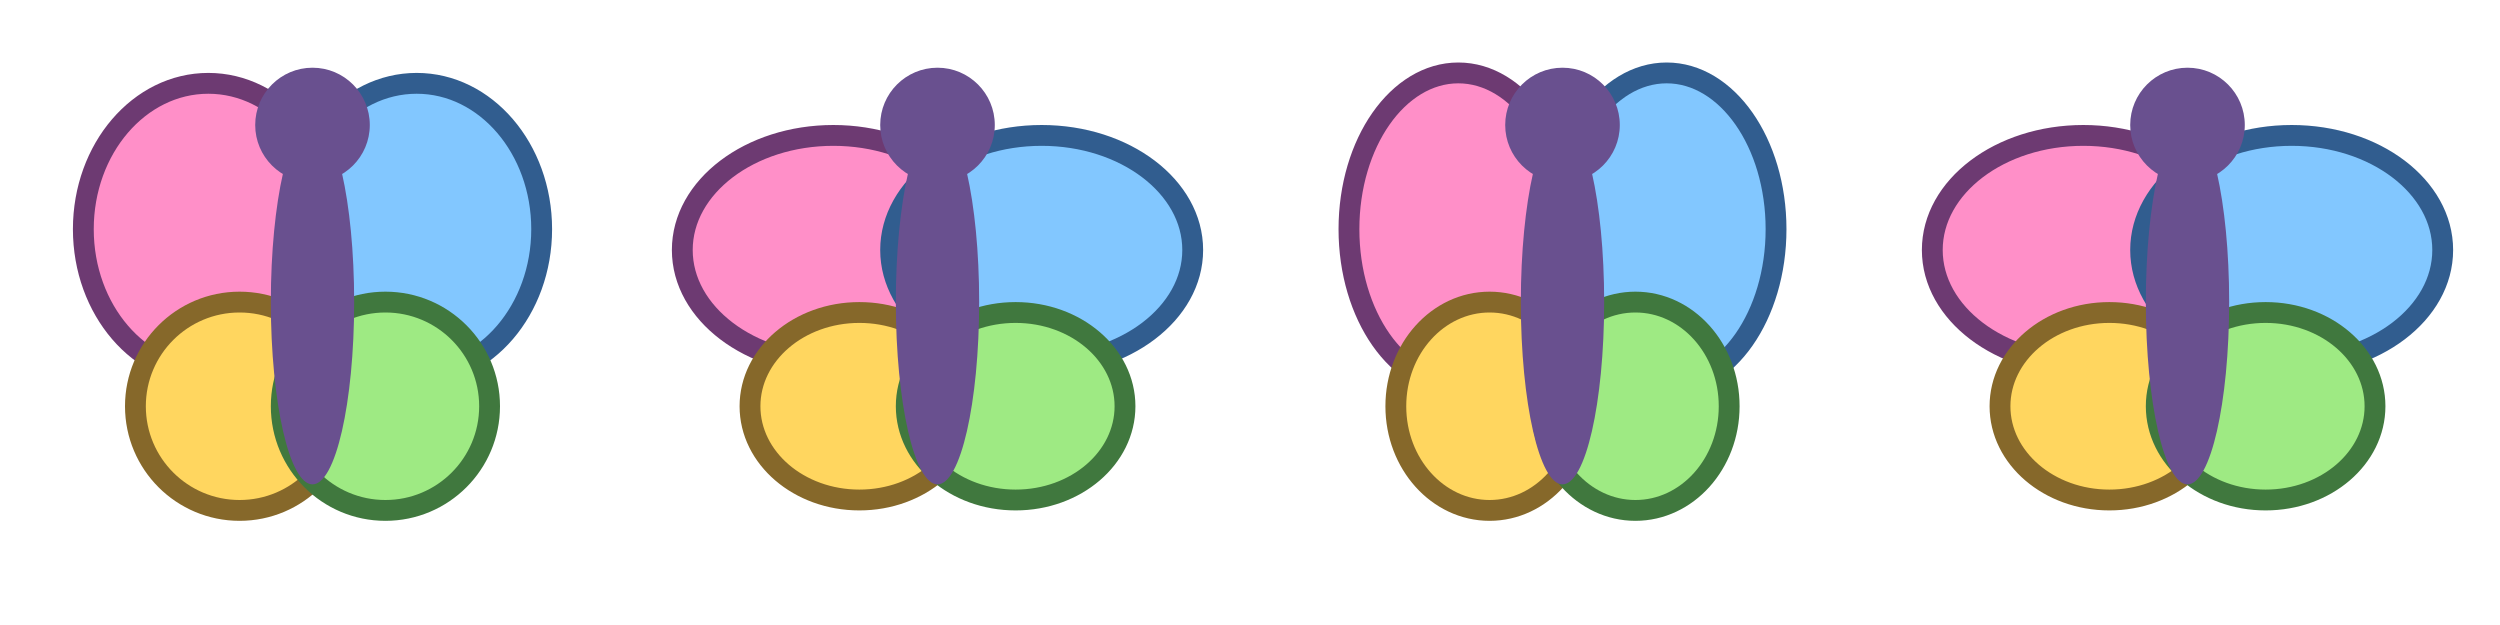
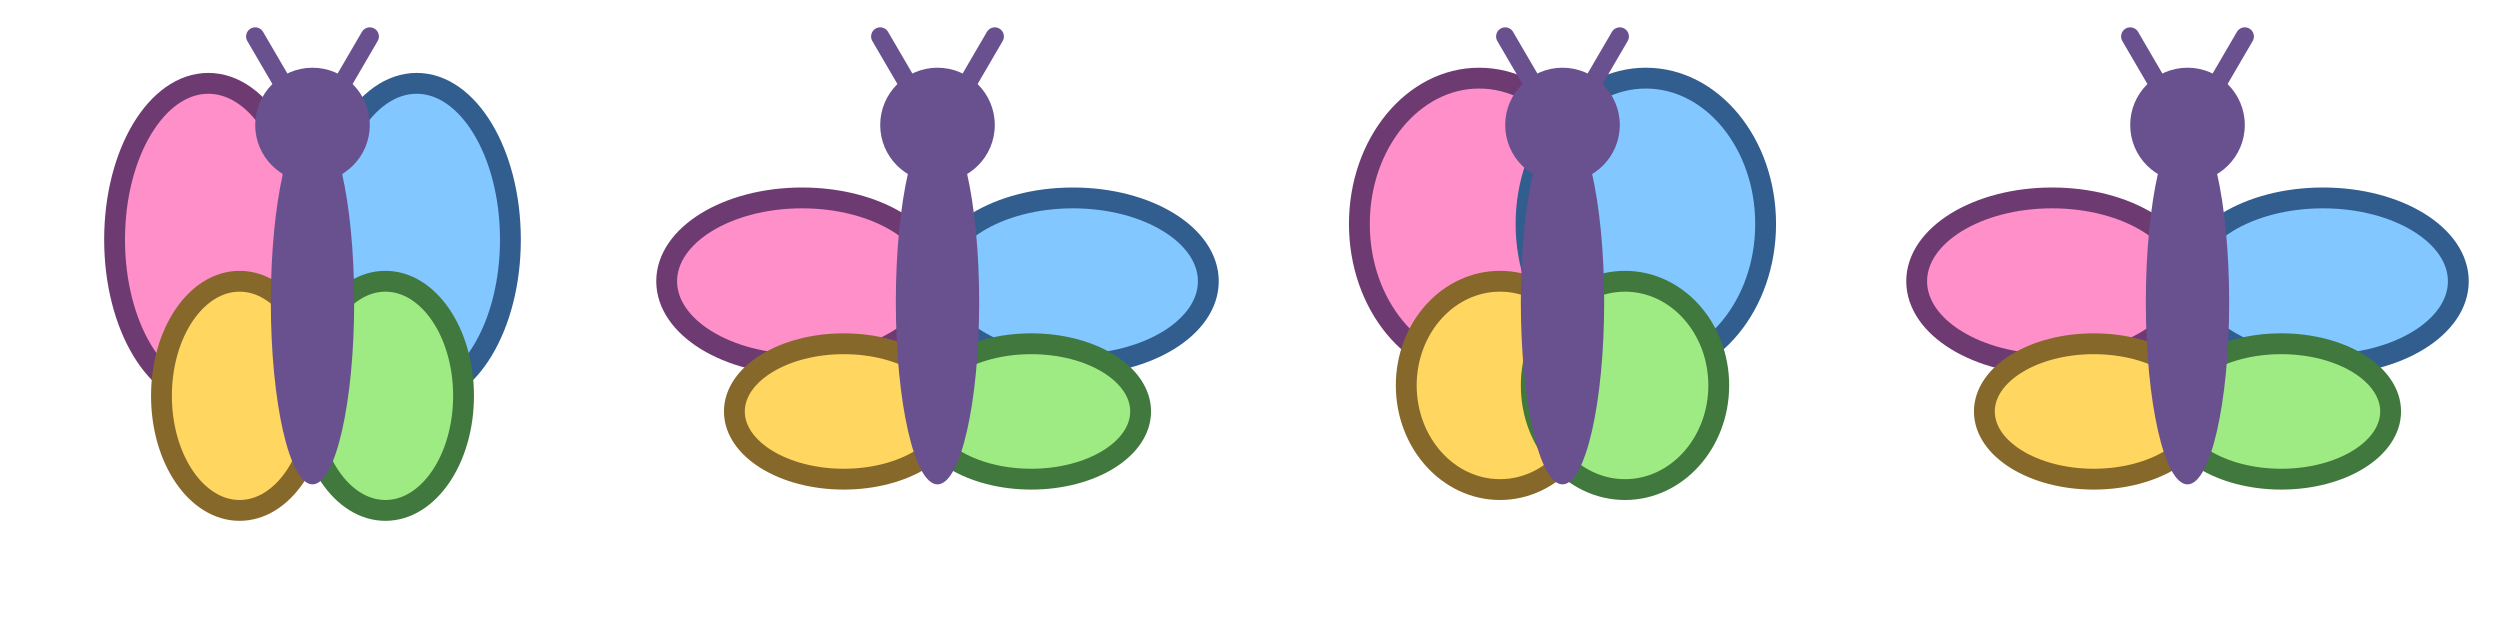
<svg xmlns="http://www.w3.org/2000/svg" viewBox="0 0 480 120">
  <g transform="translate(0 0)">
-     <ellipse cx="40" cy="44" rx="24" ry="28" fill="#ff8fc8" stroke="#6d3a72" stroke-width="4" />
-     <ellipse cx="80" cy="44" rx="24" ry="28" fill="#82c7ff" stroke="#315d8f" stroke-width="4" />
-     <ellipse cx="46" cy="78" rx="20" ry="20" fill="#ffd65f" stroke="#86682a" stroke-width="4" />
-     <ellipse cx="74" cy="78" rx="20" ry="20" fill="#9eea83" stroke="#40783e" stroke-width="4" />
+     <ellipse cx="40" cy="46" rx="18" ry="30" fill="#ff8fc8" stroke="#6d3a72" stroke-width="4" />
+     <ellipse cx="80" cy="46" rx="18" ry="30" fill="#82c7ff" stroke="#315d8f" stroke-width="4" />
+     <ellipse cx="46" cy="76" rx="15" ry="22" fill="#ffd65f" stroke="#86682a" stroke-width="4" />
+     <ellipse cx="74" cy="76" rx="15" ry="22" fill="#9eea83" stroke="#40783e" stroke-width="4" />
    <ellipse cx="60" cy="58" rx="8" ry="35" fill="#69508f" />
    <circle cx="60" cy="24" r="11" fill="#69508f" />
+     <path d="M56 19 L49 7 M64 19 L71 7" stroke="#69508f" stroke-width="3.5" stroke-linecap="round" />
  </g>
  <g transform="translate(120 0)">
-     <ellipse cx="40" cy="48" rx="29" ry="22" fill="#ff8fc8" stroke="#6d3a72" stroke-width="4" />
-     <ellipse cx="80" cy="48" rx="29" ry="22" fill="#82c7ff" stroke="#315d8f" stroke-width="4" />
-     <ellipse cx="45" cy="78" rx="21" ry="18" fill="#ffd65f" stroke="#86682a" stroke-width="4" />
-     <ellipse cx="75" cy="78" rx="21" ry="18" fill="#9eea83" stroke="#40783e" stroke-width="4" />
+     <ellipse cx="34" cy="54" rx="26" ry="16" fill="#ff8fc8" stroke="#6d3a72" stroke-width="4" />
+     <ellipse cx="86" cy="54" rx="26" ry="16" fill="#82c7ff" stroke="#315d8f" stroke-width="4" />
+     <ellipse cx="42" cy="79" rx="21" ry="13" fill="#ffd65f" stroke="#86682a" stroke-width="4" />
+     <ellipse cx="78" cy="79" rx="21" ry="13" fill="#9eea83" stroke="#40783e" stroke-width="4" />
    <ellipse cx="60" cy="58" rx="8" ry="35" fill="#69508f" />
    <circle cx="60" cy="24" r="11" fill="#69508f" />
+     <path d="M56 19 L49 7 M64 19 L71 7" stroke="#69508f" stroke-width="3.5" stroke-linecap="round" />
  </g>
  <g transform="translate(240 0)">
-     <ellipse cx="40" cy="44" rx="21" ry="30" fill="#ff8fc8" stroke="#6d3a72" stroke-width="4" />
-     <ellipse cx="80" cy="44" rx="21" ry="30" fill="#82c7ff" stroke="#315d8f" stroke-width="4" />
-     <ellipse cx="46" cy="78" rx="18" ry="20" fill="#ffd65f" stroke="#86682a" stroke-width="4" />
-     <ellipse cx="74" cy="78" rx="18" ry="20" fill="#9eea83" stroke="#40783e" stroke-width="4" />
+     <ellipse cx="44" cy="43" rx="23" ry="28" fill="#ff8fc8" stroke="#6d3a72" stroke-width="4" />
+     <ellipse cx="76" cy="43" rx="23" ry="28" fill="#82c7ff" stroke="#315d8f" stroke-width="4" />
+     <ellipse cx="48" cy="74" rx="18" ry="20" fill="#ffd65f" stroke="#86682a" stroke-width="4" />
+     <ellipse cx="72" cy="74" rx="18" ry="20" fill="#9eea83" stroke="#40783e" stroke-width="4" />
    <ellipse cx="60" cy="58" rx="8" ry="35" fill="#69508f" />
    <circle cx="60" cy="24" r="11" fill="#69508f" />
+     <path d="M56 19 L49 7 M64 19 L71 7" stroke="#69508f" stroke-width="3.5" stroke-linecap="round" />
  </g>
  <g transform="translate(360 0)">
-     <ellipse cx="40" cy="48" rx="29" ry="22" fill="#ff8fc8" stroke="#6d3a72" stroke-width="4" />
-     <ellipse cx="80" cy="48" rx="29" ry="22" fill="#82c7ff" stroke="#315d8f" stroke-width="4" />
-     <ellipse cx="45" cy="78" rx="21" ry="18" fill="#ffd65f" stroke="#86682a" stroke-width="4" />
-     <ellipse cx="75" cy="78" rx="21" ry="18" fill="#9eea83" stroke="#40783e" stroke-width="4" />
+     <ellipse cx="34" cy="54" rx="26" ry="16" fill="#ff8fc8" stroke="#6d3a72" stroke-width="4" />
+     <ellipse cx="86" cy="54" rx="26" ry="16" fill="#82c7ff" stroke="#315d8f" stroke-width="4" />
+     <ellipse cx="42" cy="79" rx="21" ry="13" fill="#ffd65f" stroke="#86682a" stroke-width="4" />
+     <ellipse cx="78" cy="79" rx="21" ry="13" fill="#9eea83" stroke="#40783e" stroke-width="4" />
    <ellipse cx="60" cy="58" rx="8" ry="35" fill="#69508f" />
    <circle cx="60" cy="24" r="11" fill="#69508f" />
+     <path d="M56 19 L49 7 M64 19 L71 7" stroke="#69508f" stroke-width="3.5" stroke-linecap="round" />
  </g>
</svg>
